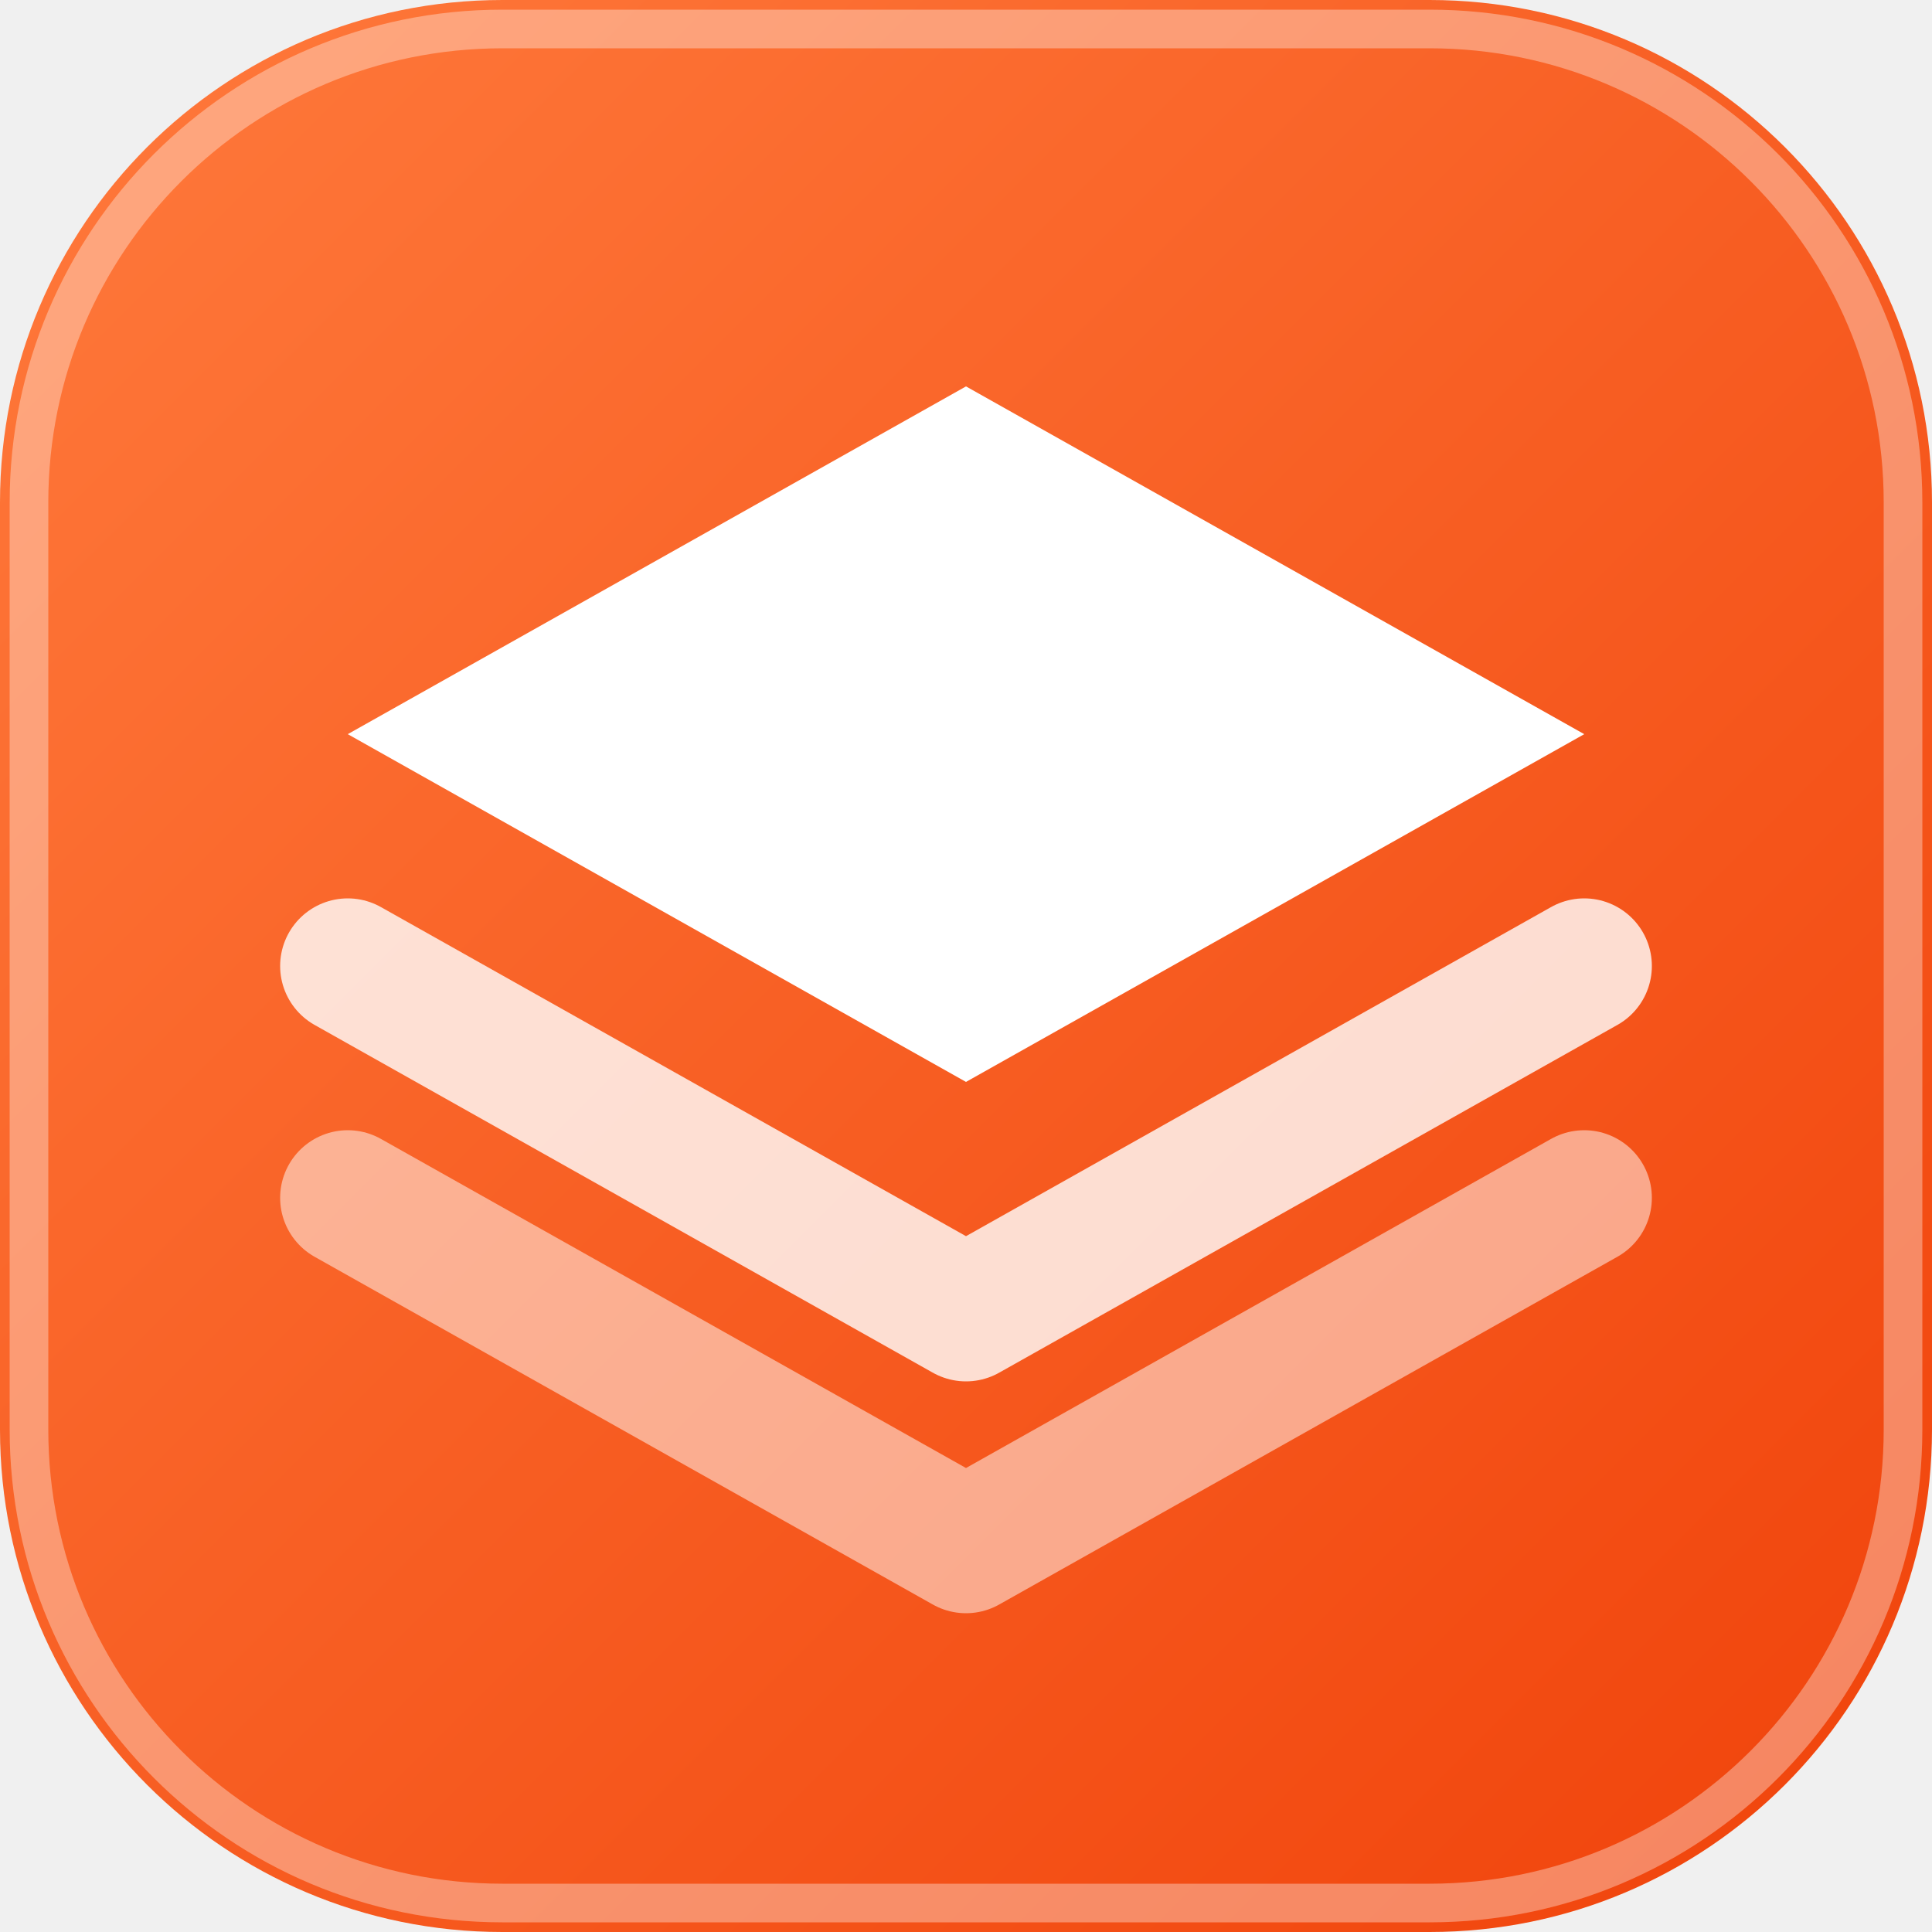
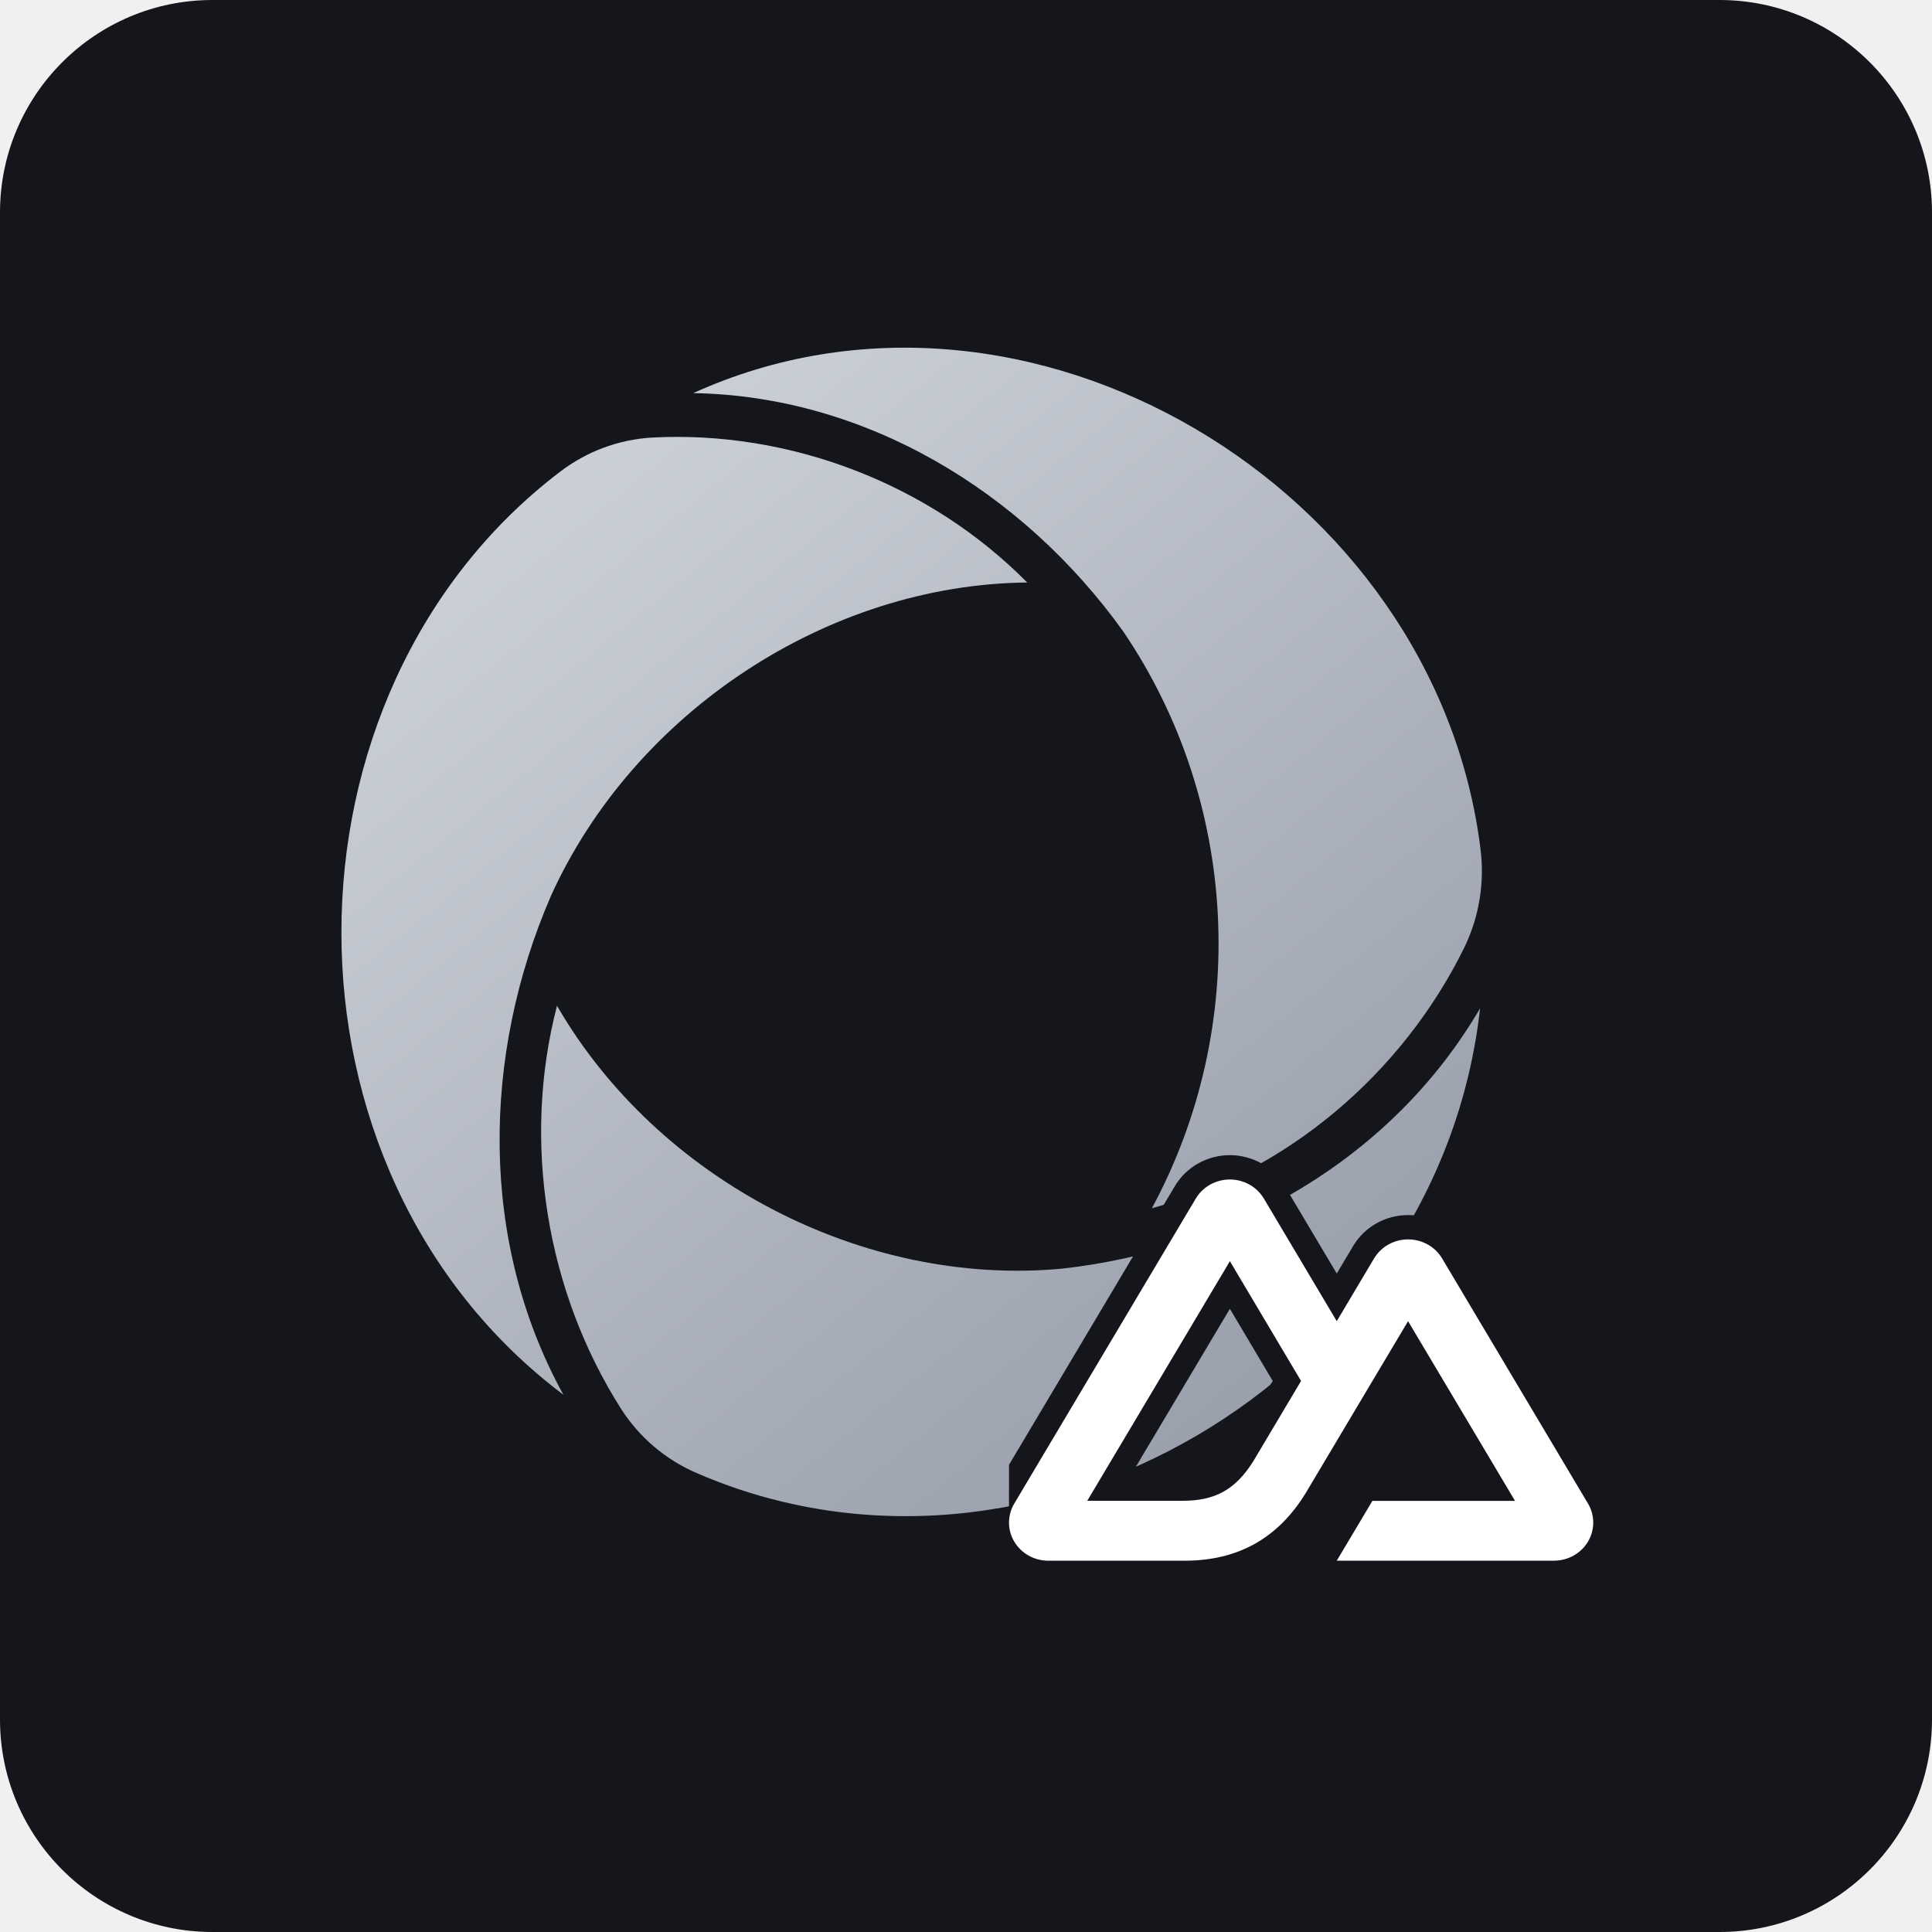
- <svg xmlns="http://www.w3.org/2000/svg" viewBox="0 0 100 100" width="100" height="100" role="img" aria-label="Nuxt backend">
-   <defs>
-     <linearGradient id="tile" x1="0" y1="0" x2="1" y2="1">
-       <stop class="a" offset="0" stop-color="#ff7a3c" />
-       <stop class="b" offset="1" stop-color="#f0420a" />
-     </linearGradient>
-   </defs>
-   <style>
-     @media (prefers-color-scheme: dark) {
-       .a { stop-color: #ff8a52; }
-       .b { stop-color: #ff5a1f; }
-     }
-   </style>
-   <rect width="100" height="100" rx="26" fill="url(#tile)" />
-   <rect x="1.5" y="1.5" width="97" height="97" rx="24.5" fill="none" stroke="#ffffff" stroke-opacity="0.35" stroke-width="2" />
-   <path d="M50 20 82 38 50 56 18 38Z" fill="#ffffff" />
-   <path d="M18 50 50 68 82 50" fill="none" stroke="#ffffff" stroke-width="7" stroke-linecap="round" stroke-linejoin="round" opacity="0.8" />
-   <path d="M18 62 50 80 82 62" fill="none" stroke="#ffffff" stroke-width="7" stroke-linecap="round" stroke-linejoin="round" opacity="0.5" />
+ <svg xmlns="http://www.w3.org/2000/svg" version="1.1" width="1000" height="1000">
+   <g clip-path="url(#SvgjsClipPath1001)">
+     <rect width="1000" height="1000" fill="#14161c" />
+     <g transform="matrix(8.4,0,0,8.4,80,80)">
+       <svg viewBox="0 0 100 100" width="100" height="100" role="img" aria-label="Nuxt Convex">
+         <defs>
+           <linearGradient id="swirl" x1="0.15" y1="0.08" x2="0.85" y2="0.96">
+             <stop offset="0" stop-color="#CDD2DA" />
+             <stop offset="1" stop-color="#969CA8" />
+           </linearGradient>
+           <clipPath id="SvgjsClipPath1001">
+             <rect width="1000" height="1000" x="0" y="0" rx="110" ry="110" />
+           </clipPath>
+         </defs>
+         <g transform="translate(2.65 5.9)">
+           <svg x="8" y="6" width="72" height="72" viewBox="0 0 24 24">
+             <path d="M15.09 18.916c3.488-.387 6.776-2.246 8.586-5.348-.857 7.673-9.247 12.522-16.095 9.545a3.47 3.47 0 0 1-1.547-1.314c-1.539-2.417-2.044-5.492-1.318-8.282 2.077 3.584 6.3 5.78 10.374 5.399m-10.501-7.65c-1.414 3.266-1.475 7.092.258 10.24-6.1-4.59-6.033-14.41-.074-18.953a3.44 3.44 0 0 1 1.893-.707c2.825-.15 5.695.942 7.708 2.977-4.09.04-8.073 2.66-9.785 6.442m11.757-5.437C14.283 2.951 11.053.992 7.515.933c6.84-3.105 15.253 1.929 16.17 9.37a3.6 3.6 0 0 1-.334 2.02c-1.278 2.594-3.647 4.607-6.416 5.352 2.029-3.763 1.778-8.36-.589-11.847" fill="url(#swirl)" />
+           </svg>
+           <svg x="50" y="51" width="36" height="36" viewBox="0 0 24 24">
+             <path d="M13.464 19.829h8.922c.283 0 .562-.072.807-.21a1.59 1.59 0 0 0 .591-.573 1.529 1.529 0 0 0 .216-.783 1.529 1.529 0 0 0-.217-.783L17.792 7.414a1.59 1.59 0 0 0-.591-.573 1.652 1.652 0 0 0-.807-.21c-.283 0-.562.072-.807.21a1.59 1.59 0 0 0-.591.573L13.464 9.99l-2.995-5.037a1.591 1.591 0 0 0-.591-.573 1.653 1.653 0 0 0-.807-.21c-.283 0-.562.072-.807.21a1.591 1.591 0 0 0-.591.573L.217 17.481A1.529 1.529 0 0 0 0 18.264c-0.0.275.074.545.216.783a1.59 1.59 0 0 0 .591.573c.245.138.524.21.807.21h5.6c2.219 0 3.855-.945 4.981-2.79l2.734-4.592L16.393 9.99l4.394 7.382h-5.859ZM7.123 17.369l-3.908-.001 5.859-9.842 2.923 4.921-1.957 3.289c-.748 1.197-1.597 1.633-2.916 1.633z" fill="#FFFFFF" paint-order="stroke" stroke="#14161c" stroke-width="2" stroke-linejoin="round" />
+           </svg>
+         </g>
+       </svg>
+     </g>
+   </g>
</svg>
